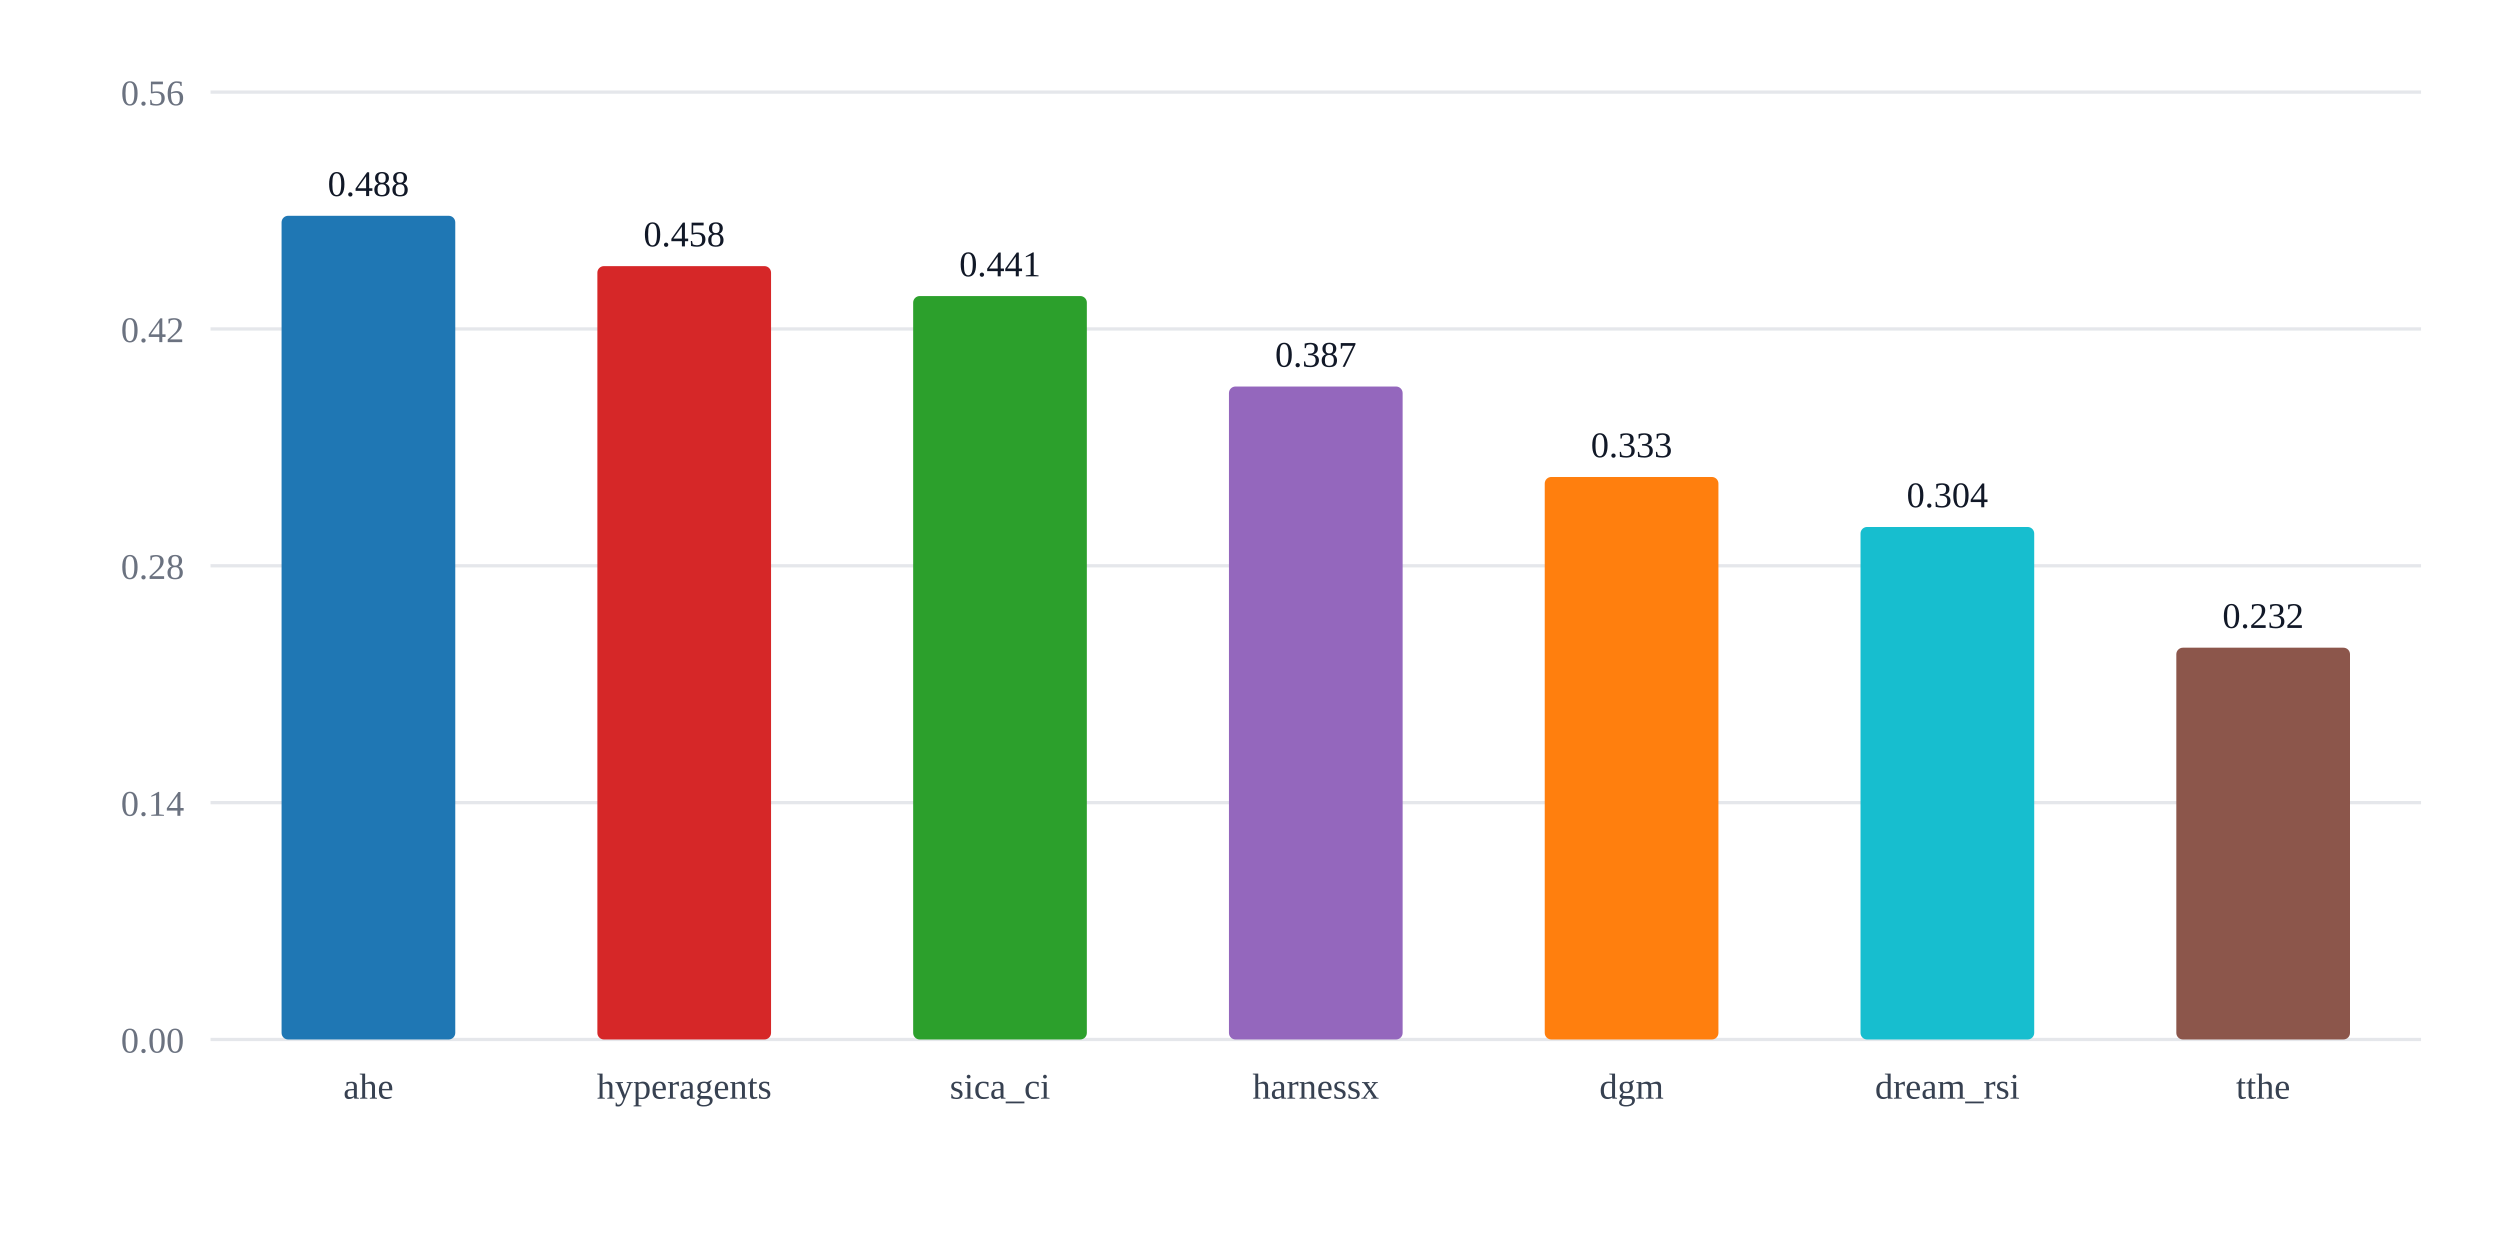
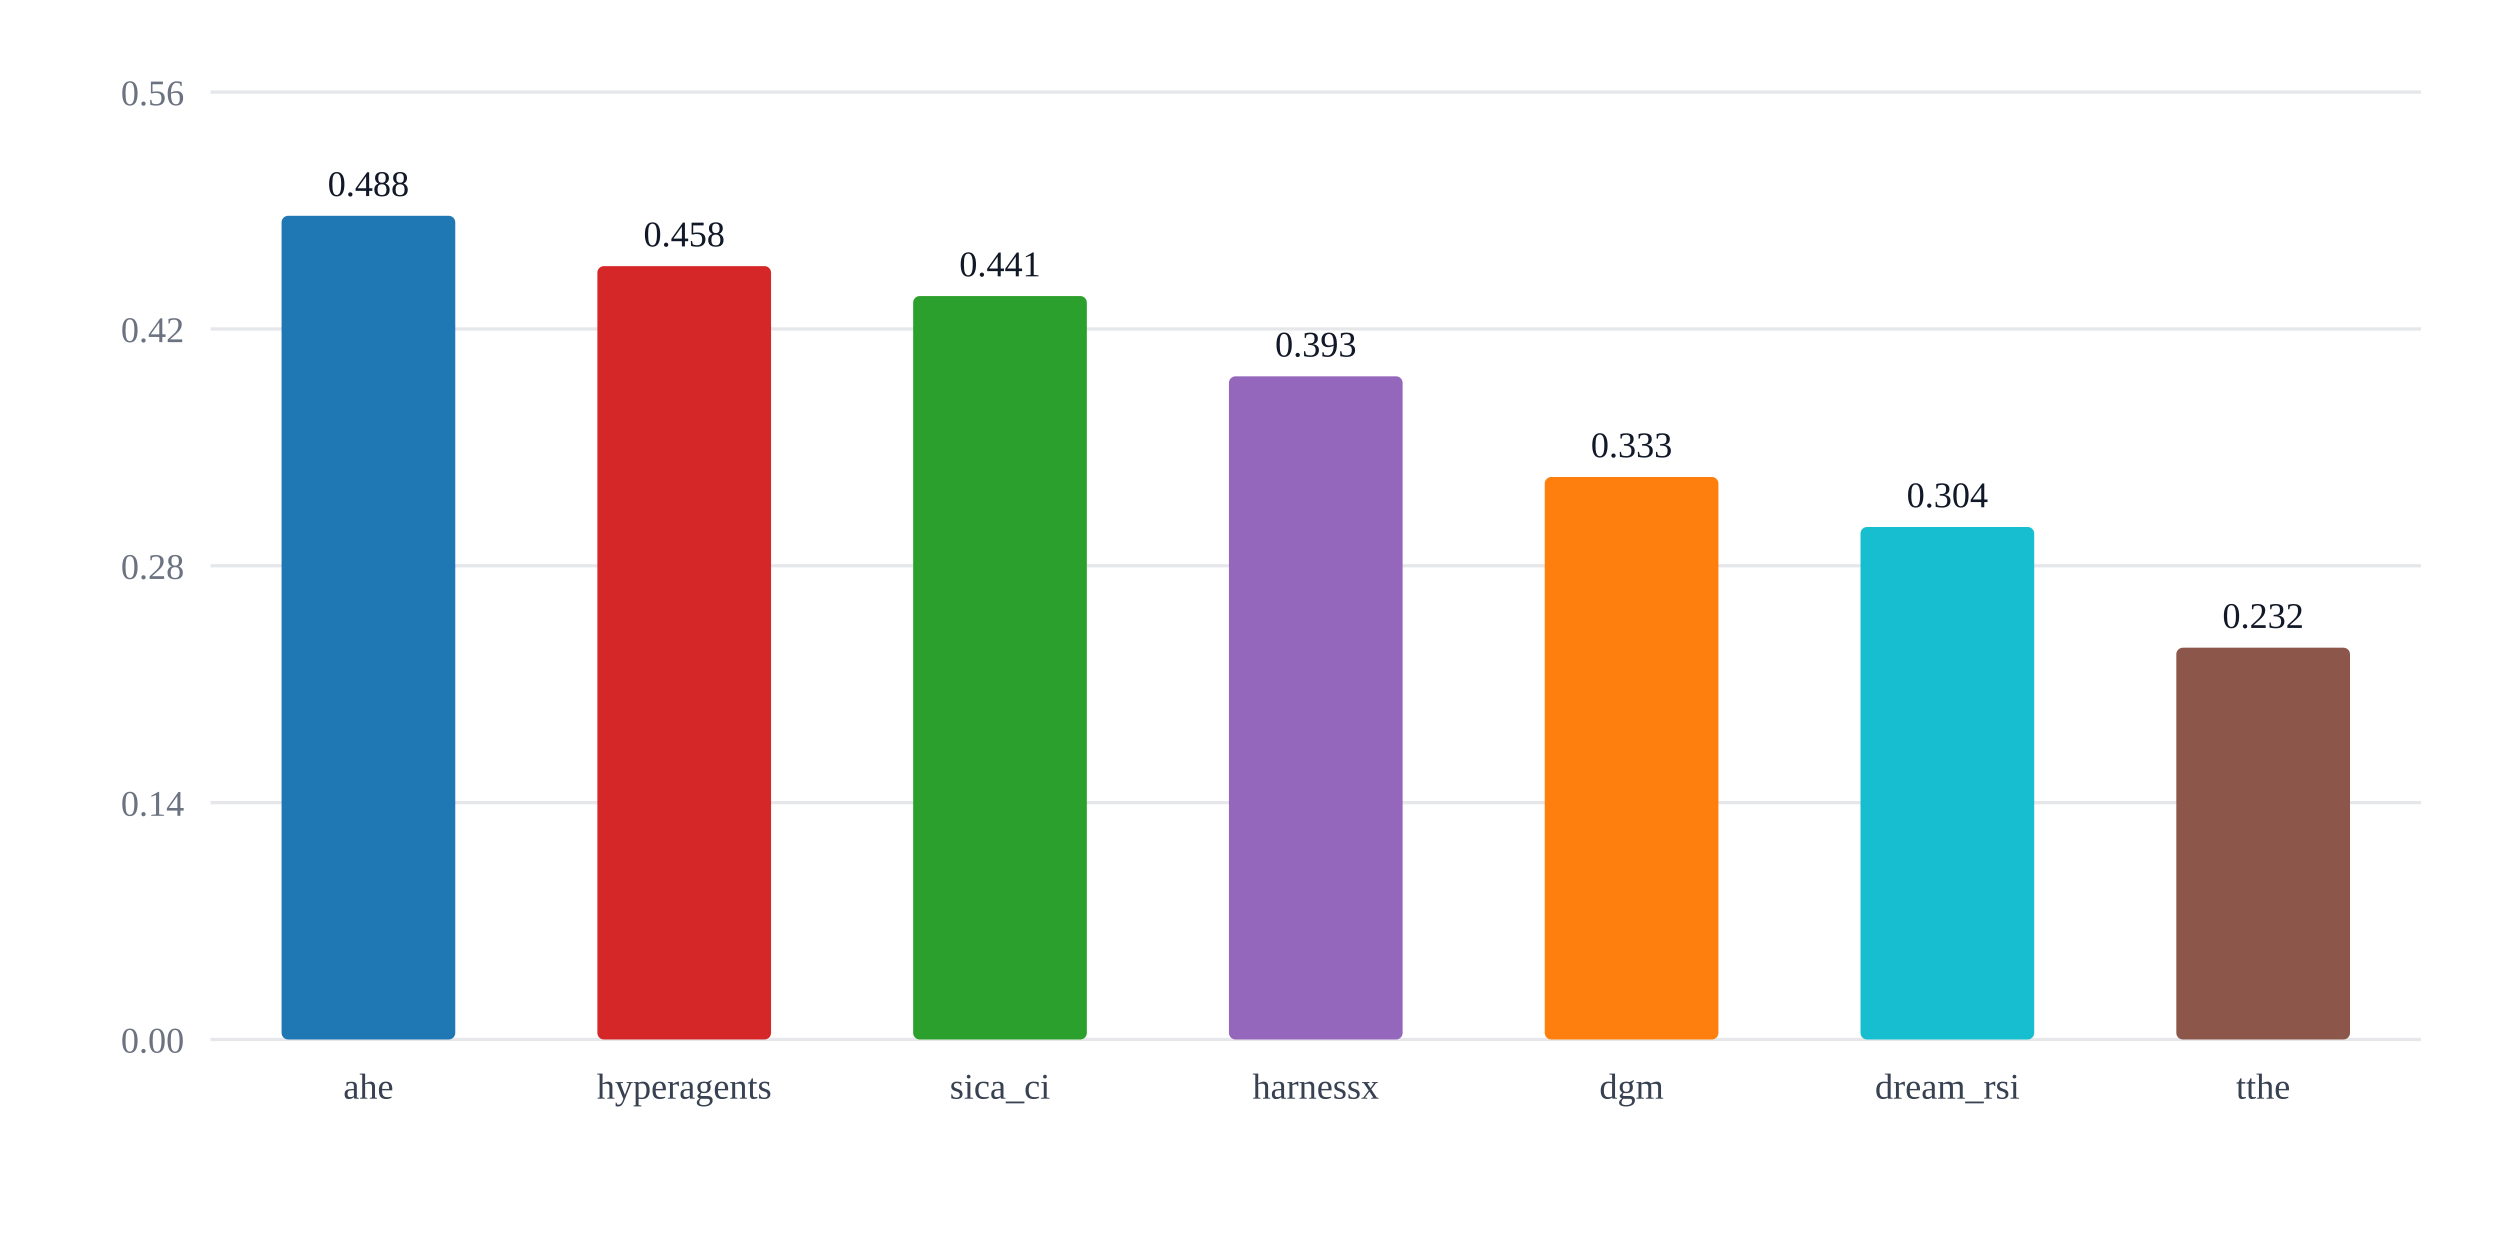
<svg xmlns="http://www.w3.org/2000/svg" width="760" height="380" viewBox="0 0 760 380" role="img" aria-label="test_normal score per method">
  <rect width="760" height="380" fill="#ffffff" />
  <line x1="64" y1="316.0" x2="736" y2="316.0" stroke="#e5e7eb" stroke-width="1" />
  <text x="56" y="320.0" font-size="11" fill="#6b7280" text-anchor="end">0.00</text>
  <line x1="64" y1="244.0" x2="736" y2="244.0" stroke="#e5e7eb" stroke-width="1" />
  <text x="56" y="248.0" font-size="11" fill="#6b7280" text-anchor="end">0.14</text>
  <line x1="64" y1="172.0" x2="736" y2="172.0" stroke="#e5e7eb" stroke-width="1" />
  <text x="56" y="176.0" font-size="11" fill="#6b7280" text-anchor="end">0.28</text>
  <line x1="64" y1="100.0" x2="736" y2="100.0" stroke="#e5e7eb" stroke-width="1" />
  <text x="56" y="104.0" font-size="11" fill="#6b7280" text-anchor="end">0.42</text>
  <line x1="64" y1="28.0" x2="736" y2="28.0" stroke="#e5e7eb" stroke-width="1" />
  <text x="56" y="32.0" font-size="11" fill="#6b7280" text-anchor="end">0.56</text>
  <g data-method-bar="ahe">
    <rect x="85.6" y="65.6" width="52.8" height="250.4" fill="#1f77b4" rx="2" />
    <text x="112.0" y="59.6" font-size="11" fill="#111827" text-anchor="middle">0.488</text>
    <text x="112.0" y="334" font-size="11" fill="#374151" text-anchor="middle">ahe</text>
  </g>
  <g data-method-bar="hyperagents">
    <rect x="181.6" y="80.9" width="52.8" height="235.1" fill="#d62728" rx="2" />
    <text x="208.0" y="74.9" font-size="11" fill="#111827" text-anchor="middle">0.458</text>
    <text x="208.0" y="334" font-size="11" fill="#374151" text-anchor="middle">hyperagents</text>
  </g>
  <g data-method-bar="sica_ci">
    <rect x="277.6" y="90.0" width="52.8" height="226.0" fill="#2ca02c" rx="2" />
    <text x="304.0" y="84.0" font-size="11" fill="#111827" text-anchor="middle">0.441</text>
    <text x="304.0" y="334" font-size="11" fill="#374151" text-anchor="middle">sica_ci</text>
  </g>
  <g data-method-bar="harnessx">
-     <rect x="373.6" y="117.5" width="52.8" height="198.5" fill="#9467bd" rx="2" />
-     <text x="400.0" y="111.5" font-size="11" fill="#111827" text-anchor="middle">0.387</text>
+     <rect x="373.6" y="114.4" width="52.8" height="201.6" fill="#9467bd" rx="2" />
+     <text x="400.0" y="108.4" font-size="11" fill="#111827" text-anchor="middle">0.393</text>
    <text x="400.0" y="334" font-size="11" fill="#374151" text-anchor="middle">harnessx</text>
  </g>
  <g data-method-bar="dgm">
    <rect x="469.6" y="145.0" width="52.8" height="171.0" fill="#ff7f0e" rx="2" />
    <text x="496.0" y="139.0" font-size="11" fill="#111827" text-anchor="middle">0.333</text>
    <text x="496.0" y="334" font-size="11" fill="#374151" text-anchor="middle">dgm</text>
  </g>
  <g data-method-bar="dream_rsi">
    <rect x="565.6" y="160.2" width="52.8" height="155.8" fill="#17becf" rx="2" />
    <text x="592.0" y="154.2" font-size="11" fill="#111827" text-anchor="middle">0.304</text>
    <text x="592.0" y="334" font-size="11" fill="#374151" text-anchor="middle">dream_rsi</text>
  </g>
  <g data-method-bar="tthe">
    <rect x="661.6" y="196.9" width="52.8" height="119.1" fill="#8c564b" rx="2" />
    <text x="688.0" y="190.9" font-size="11" fill="#111827" text-anchor="middle">0.232</text>
    <text x="688.0" y="334" font-size="11" fill="#374151" text-anchor="middle">tthe</text>
  </g>
</svg>
